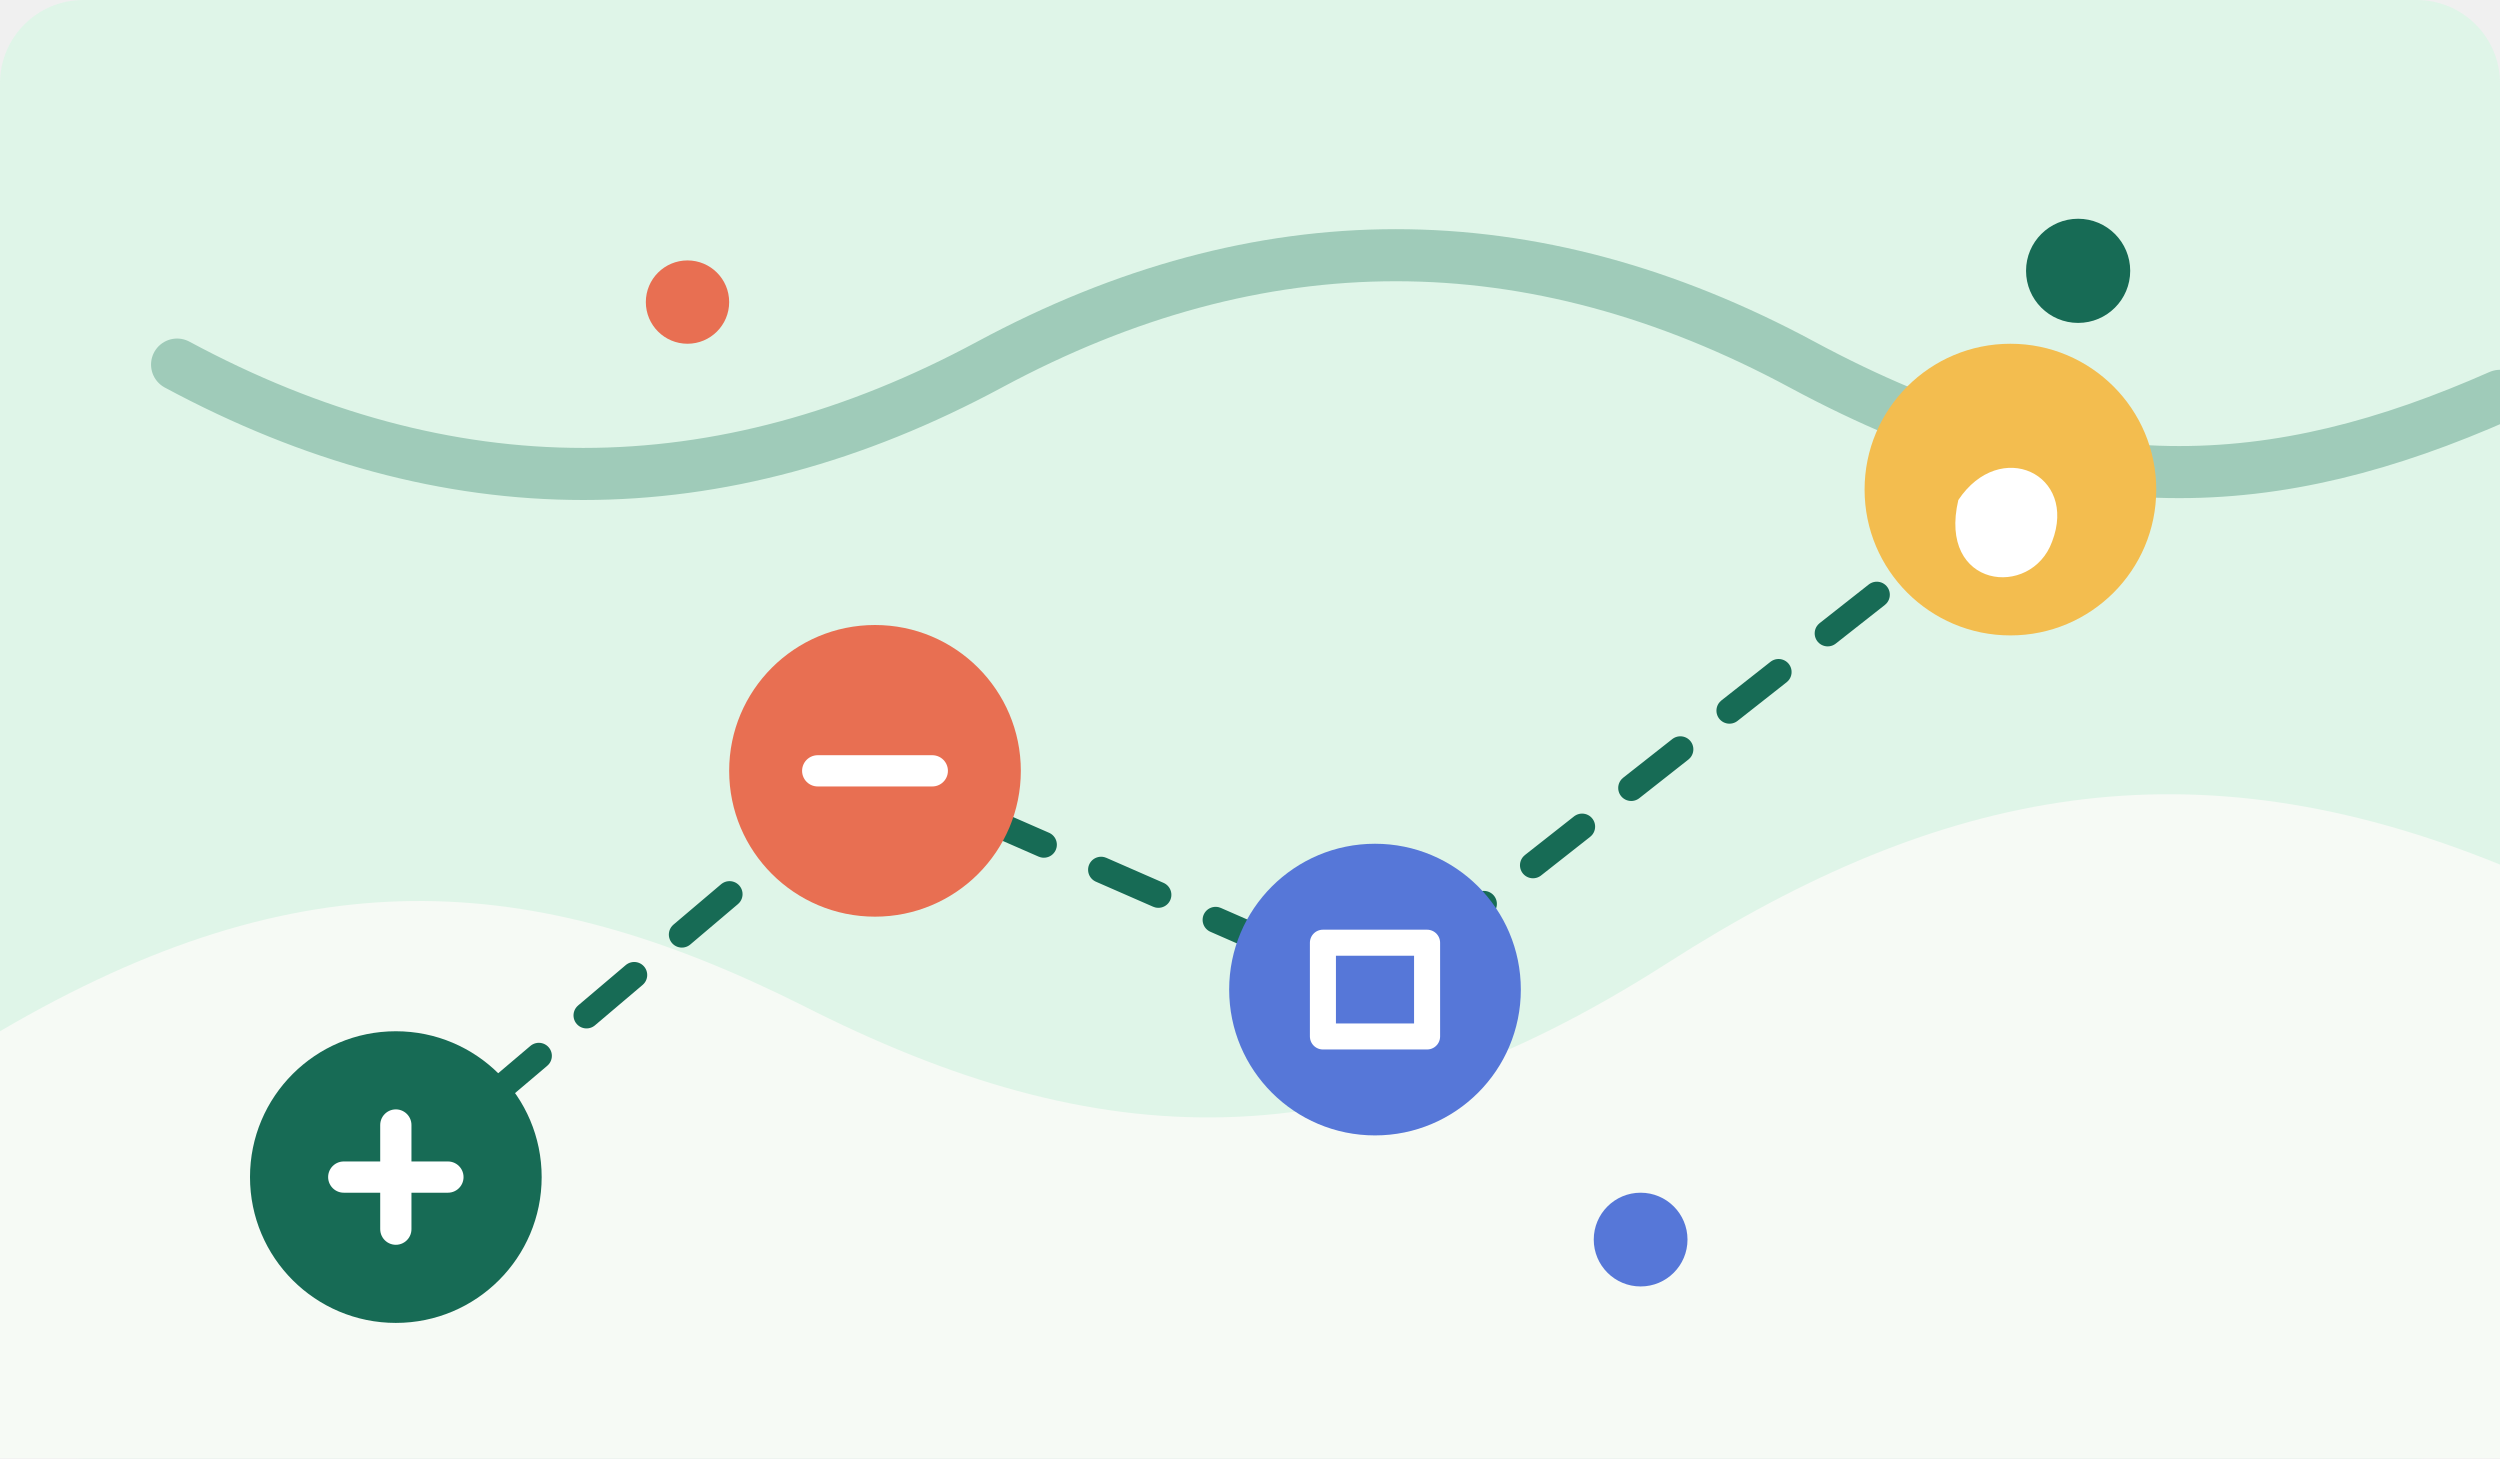
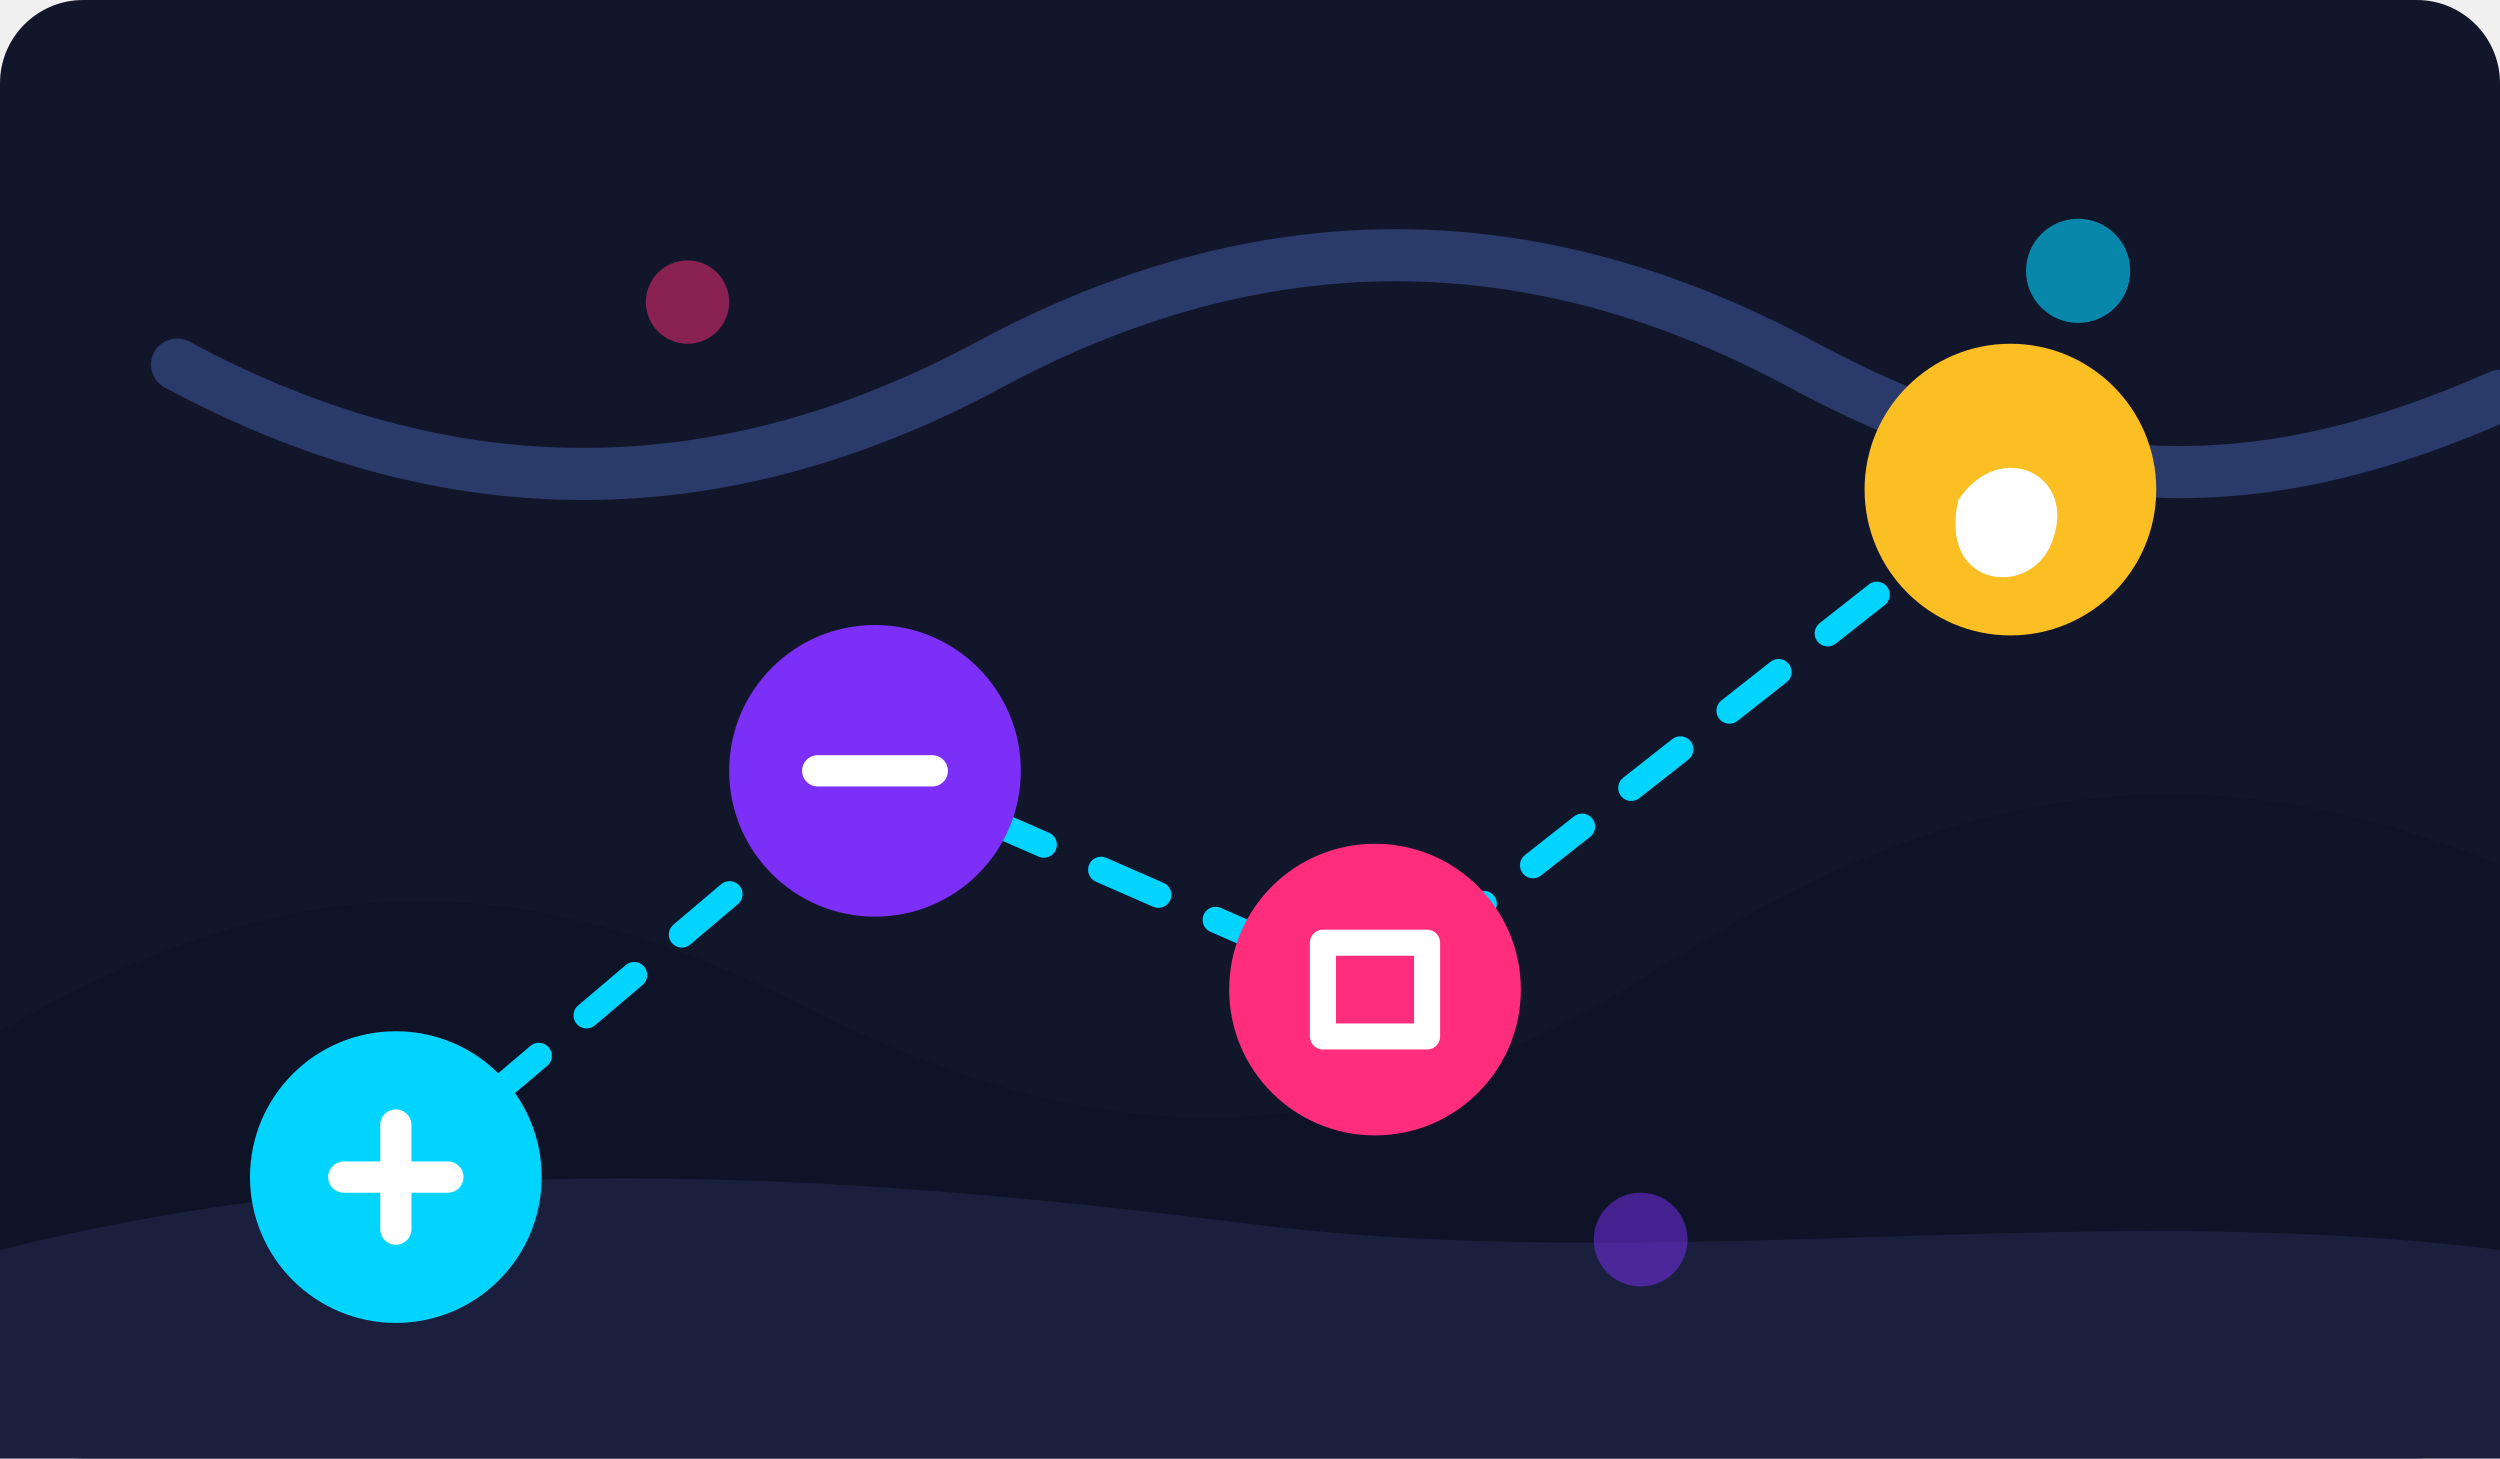
<svg xmlns="http://www.w3.org/2000/svg" width="480" height="280" viewBox="0 0 480 280" fill="none" role="img" aria-labelledby="title desc">
-   <rect width="480" height="280" rx="16" fill="#DFF5E8" />
-   <path d="M0 198C58 164 102 167 154 193C211 222 259 224 320 185C373 151 421 142 480 166V280H0V198Z" fill="#F6FAF5" />
-   <path d="M34 70C86 98 138 98 190 70C242 42 294 42 346 70C398 98 437 95 480 76" stroke="#9FCBB9" stroke-width="10" stroke-linecap="round" />
-   <path d="M76 226L168 148L264 190L386 94" stroke="#176B55" stroke-width="5" stroke-linecap="round" stroke-dasharray="12 12" />
-   <circle cx="76" cy="226" r="28" fill="#176B55" />
-   <circle cx="168" cy="148" r="28" fill="#E86F52" />
-   <circle cx="264" cy="190" r="28" fill="#5677D8" />
-   <circle cx="386" cy="94" r="28" fill="#F3BD4F" />
+   <rect width="480" height="280" rx="16" fill="#12162b" />
+   <path d="M0 198C58 164 102 167 154 193C211 222 259 224 320 185C373 151 421 142 480 166V280H0V198Z" fill="#0f1328" />
+   <path d="M0 240C80 220 160 225 240 235C320 245 400 230 480 240V280H0V240Z" fill="#1a1f3d" />
+   <path d="M34 70C86 98 138 98 190 70C242 42 294 42 346 70C398 98 437 95 480 76" stroke="#2a3a6a" stroke-width="10" stroke-linecap="round" />
+   <path d="M76 226L168 148L264 190L386 94" stroke="#00d4ff" stroke-width="5" stroke-linecap="round" stroke-dasharray="12 12" />
+   <circle cx="76" cy="226" r="28" fill="#00d4ff" />
+   <circle cx="168" cy="148" r="28" fill="#7b2ff7" />
+   <circle cx="264" cy="190" r="28" fill="#ff2d7c" />
+   <circle cx="386" cy="94" r="28" fill="#fbbf24" />
  <path d="M66 226H86M76 216V236" stroke="white" stroke-width="6" stroke-linecap="round" />
  <path d="M157 148H179" stroke="white" stroke-width="6" stroke-linecap="round" />
  <path d="M254 181H274V199H254V181Z" stroke="white" stroke-width="5" stroke-linejoin="round" />
  <path d="M376 96C384 84 399 91 394 104C390 115 372 113 376 96Z" fill="white" />
-   <circle cx="399" cy="52" r="10" fill="#176B55" />
-   <circle cx="132" cy="58" r="8" fill="#E86F52" />
-   <circle cx="315" cy="238" r="9" fill="#5677D8" />
+   <circle cx="399" cy="52" r="10" fill="#00d4ff" opacity="0.6" />
+   <circle cx="132" cy="58" r="8" fill="#ff2d7c" opacity="0.5" />
+   <circle cx="315" cy="238" r="9" fill="#7b2ff7" opacity="0.5" />
</svg>
